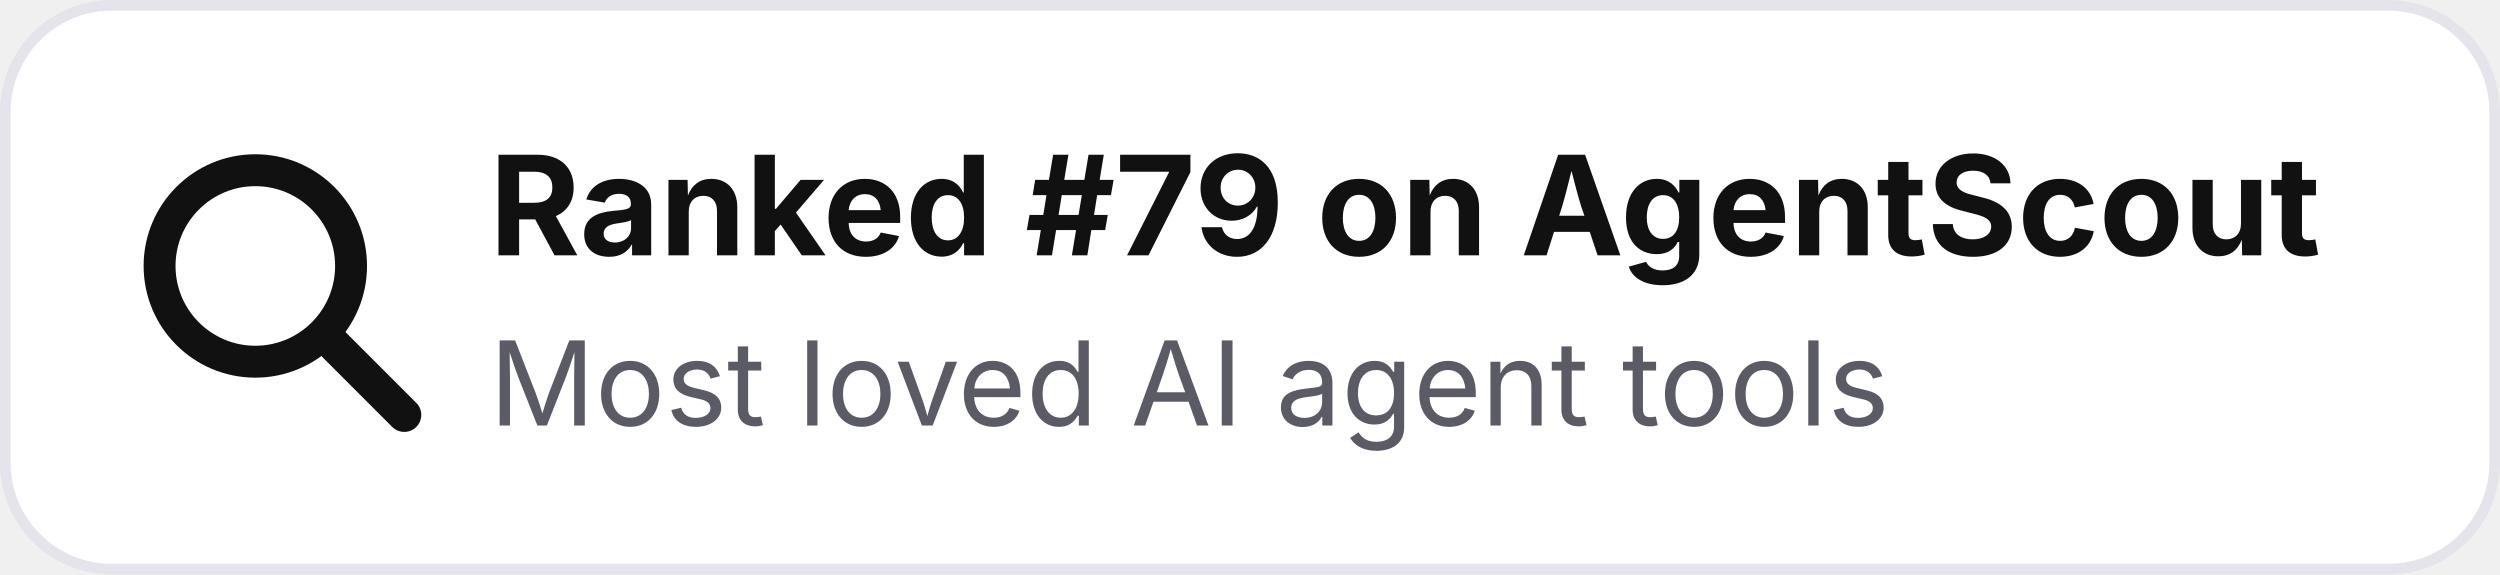
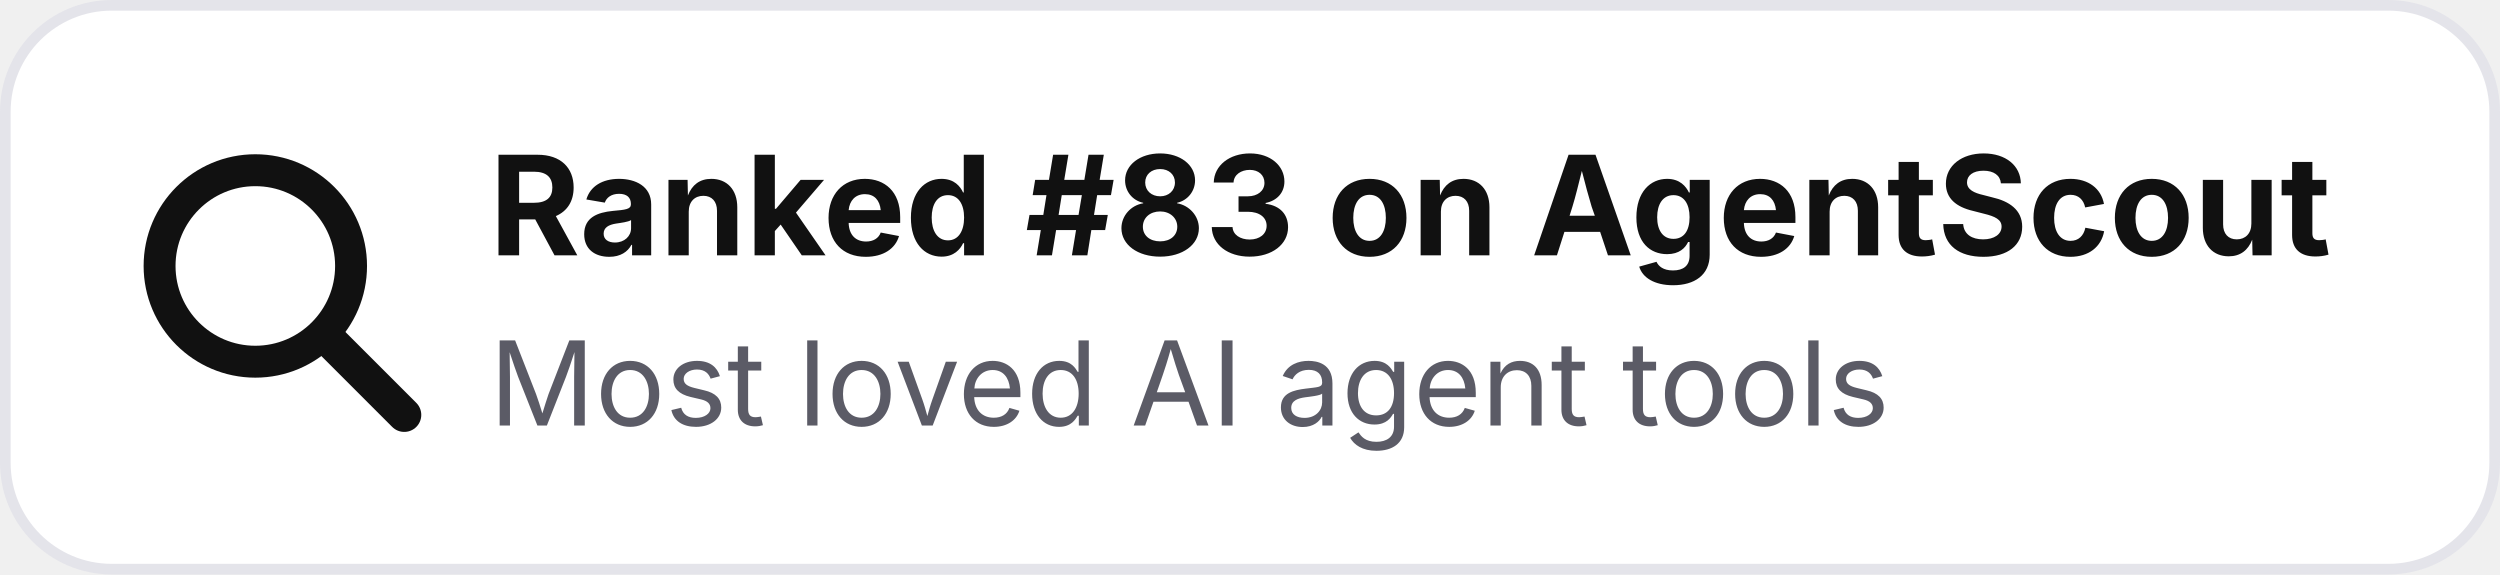
- <svg xmlns="http://www.w3.org/2000/svg" width="235" height="54" viewBox="0 0 235 54" role="img" aria-label="Ranked #79 on AgentScout">
+ <svg xmlns="http://www.w3.org/2000/svg" width="235" height="54" viewBox="0 0 235 54" role="img" aria-label="Ranked #83 on AgentScout">
  <rect x=".5" y=".5" width="234" height="53" rx="10" fill="#ffffff" stroke="#e4e4ea" />
  <circle cx="24" cy="25" r="9" fill="none" stroke="#111111" stroke-width="3" />
  <path d="M31 32l7 7" stroke="#111111" stroke-width="3.2" stroke-linecap="round" />
-   <text x="46" y="24" font-family="Inter,Segoe UI,Arial,sans-serif" font-size="13" font-weight="700" fill="#111111">Ranked #79 on AgentScout</text>
+   <text x="46" y="24" font-family="Inter,Segoe UI,Arial,sans-serif" font-size="13" font-weight="700" fill="#111111">Ranked #83 on AgentScout</text>
  <text x="46" y="40" font-family="Inter,Segoe UI,Arial,sans-serif" font-size="11" fill="#5b5b66">Most loved AI agent tools</text>
</svg>
